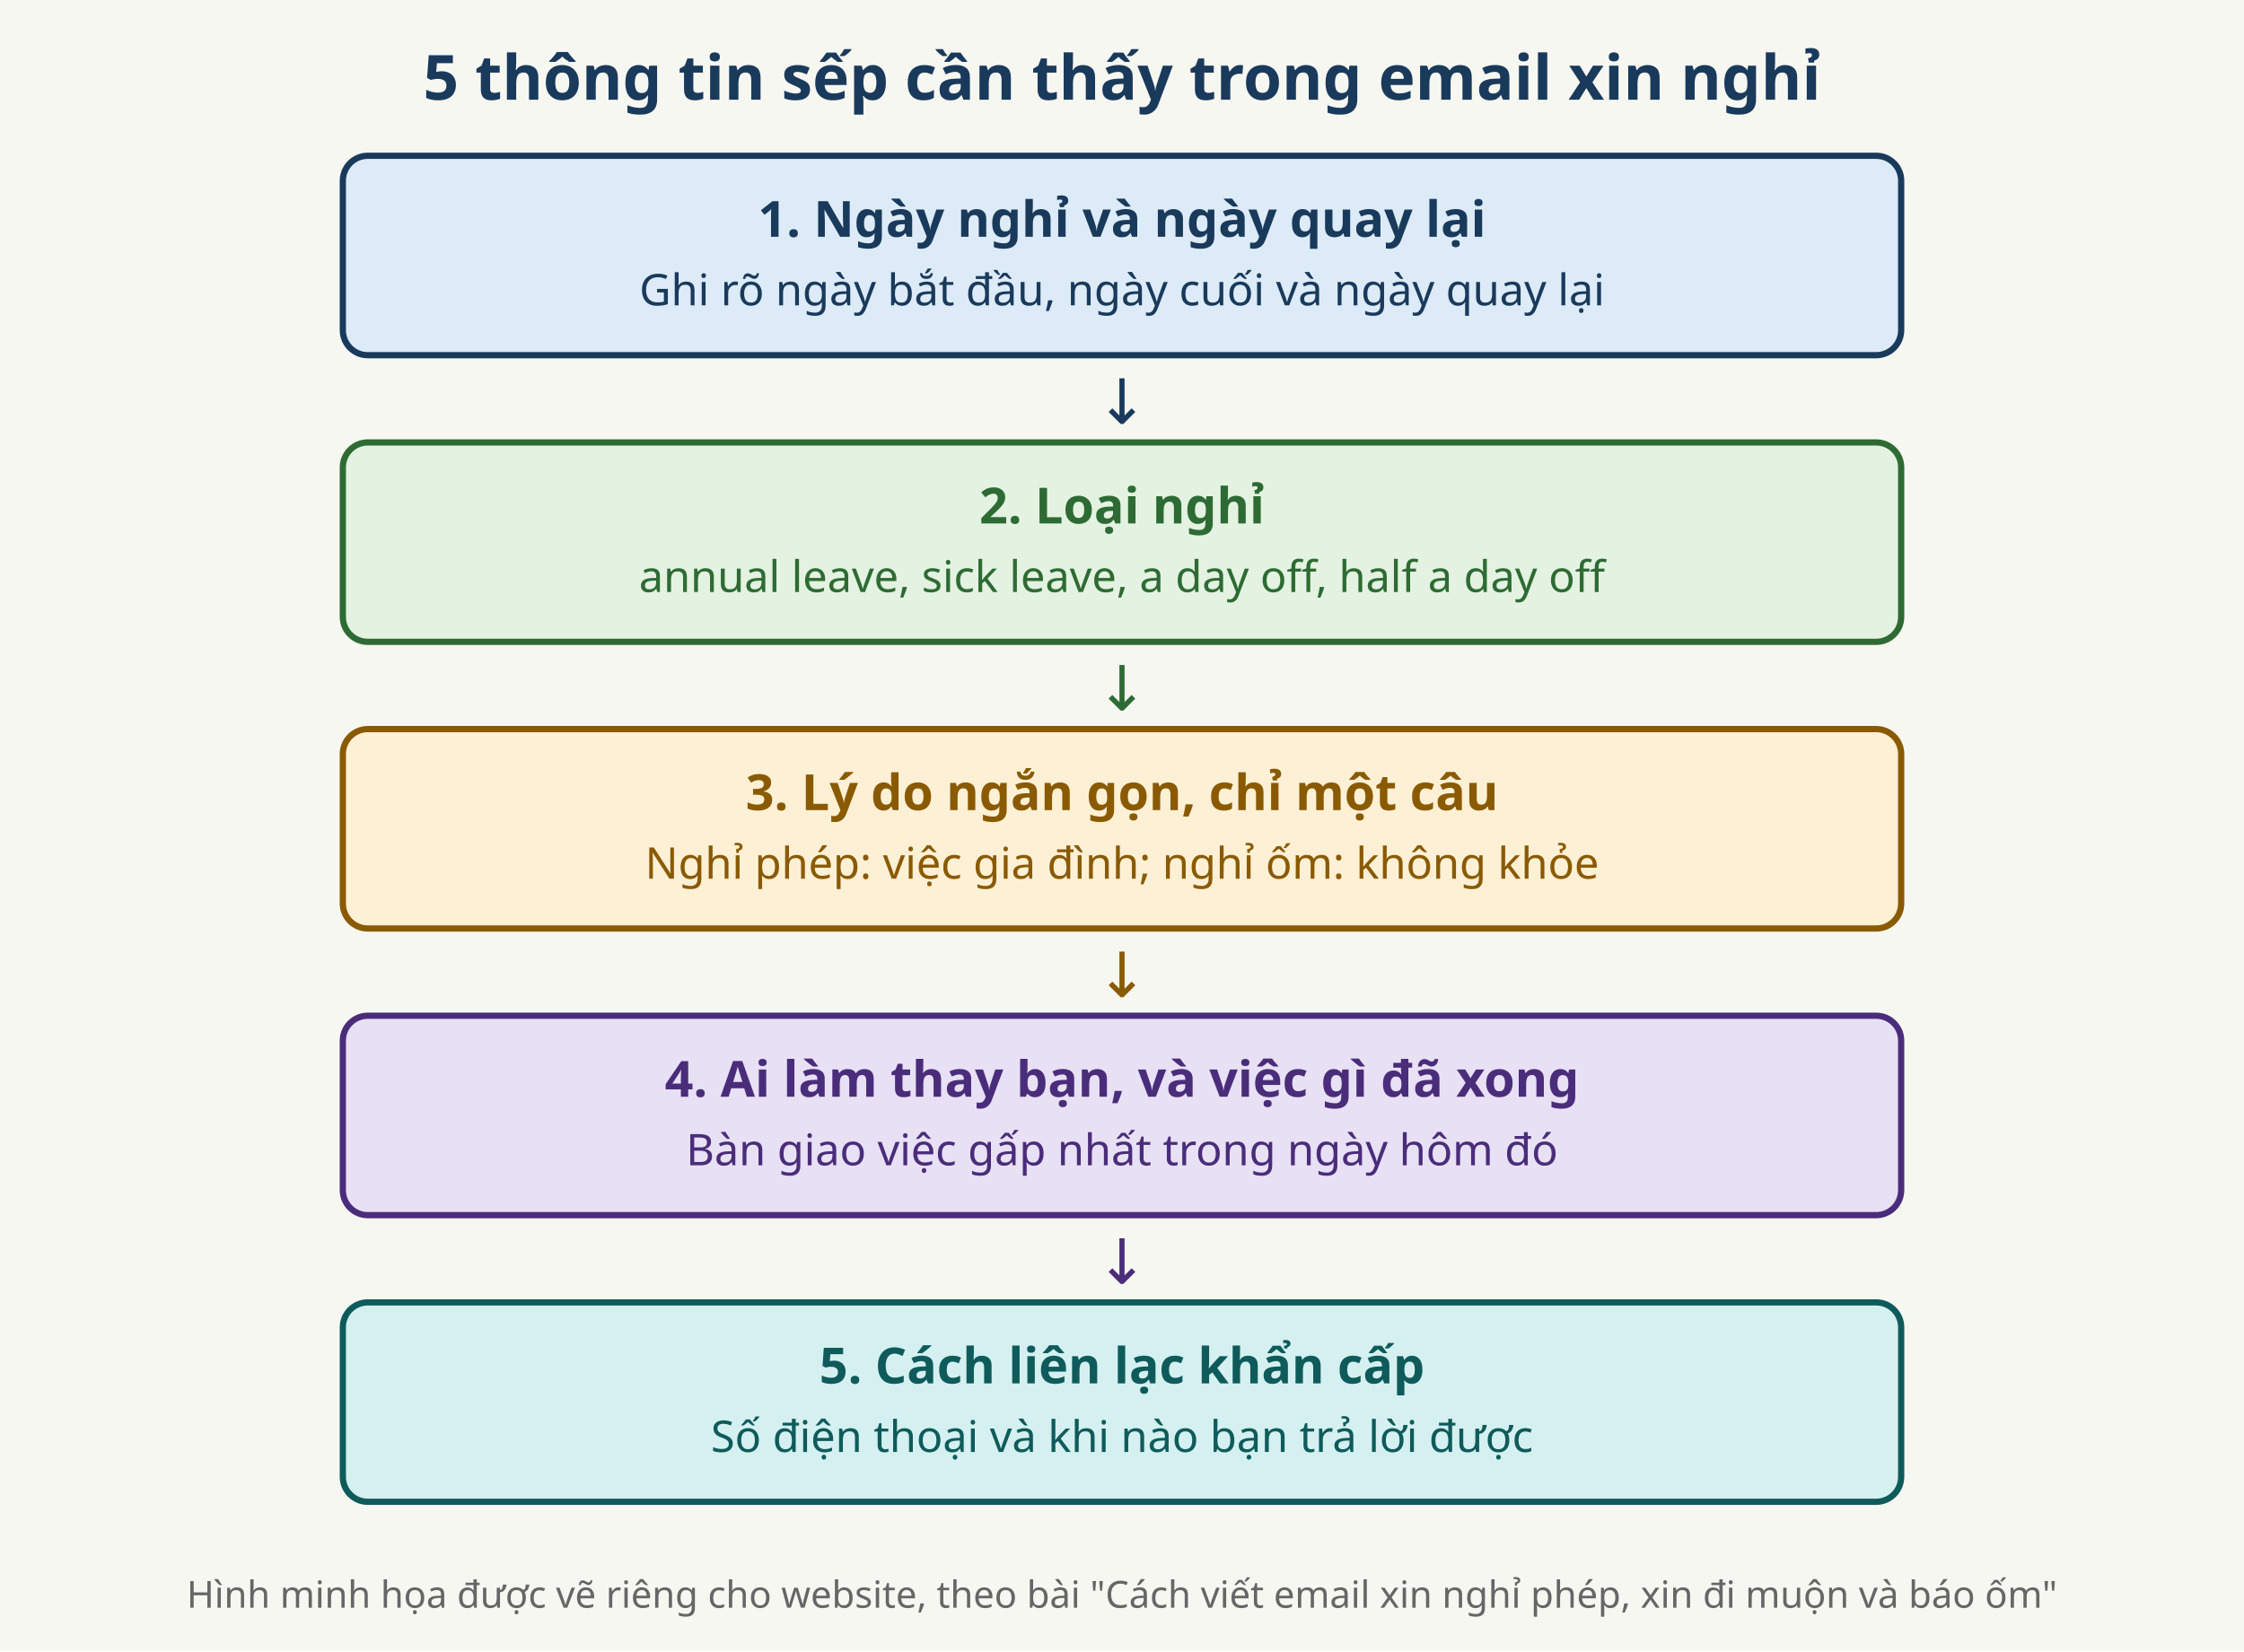
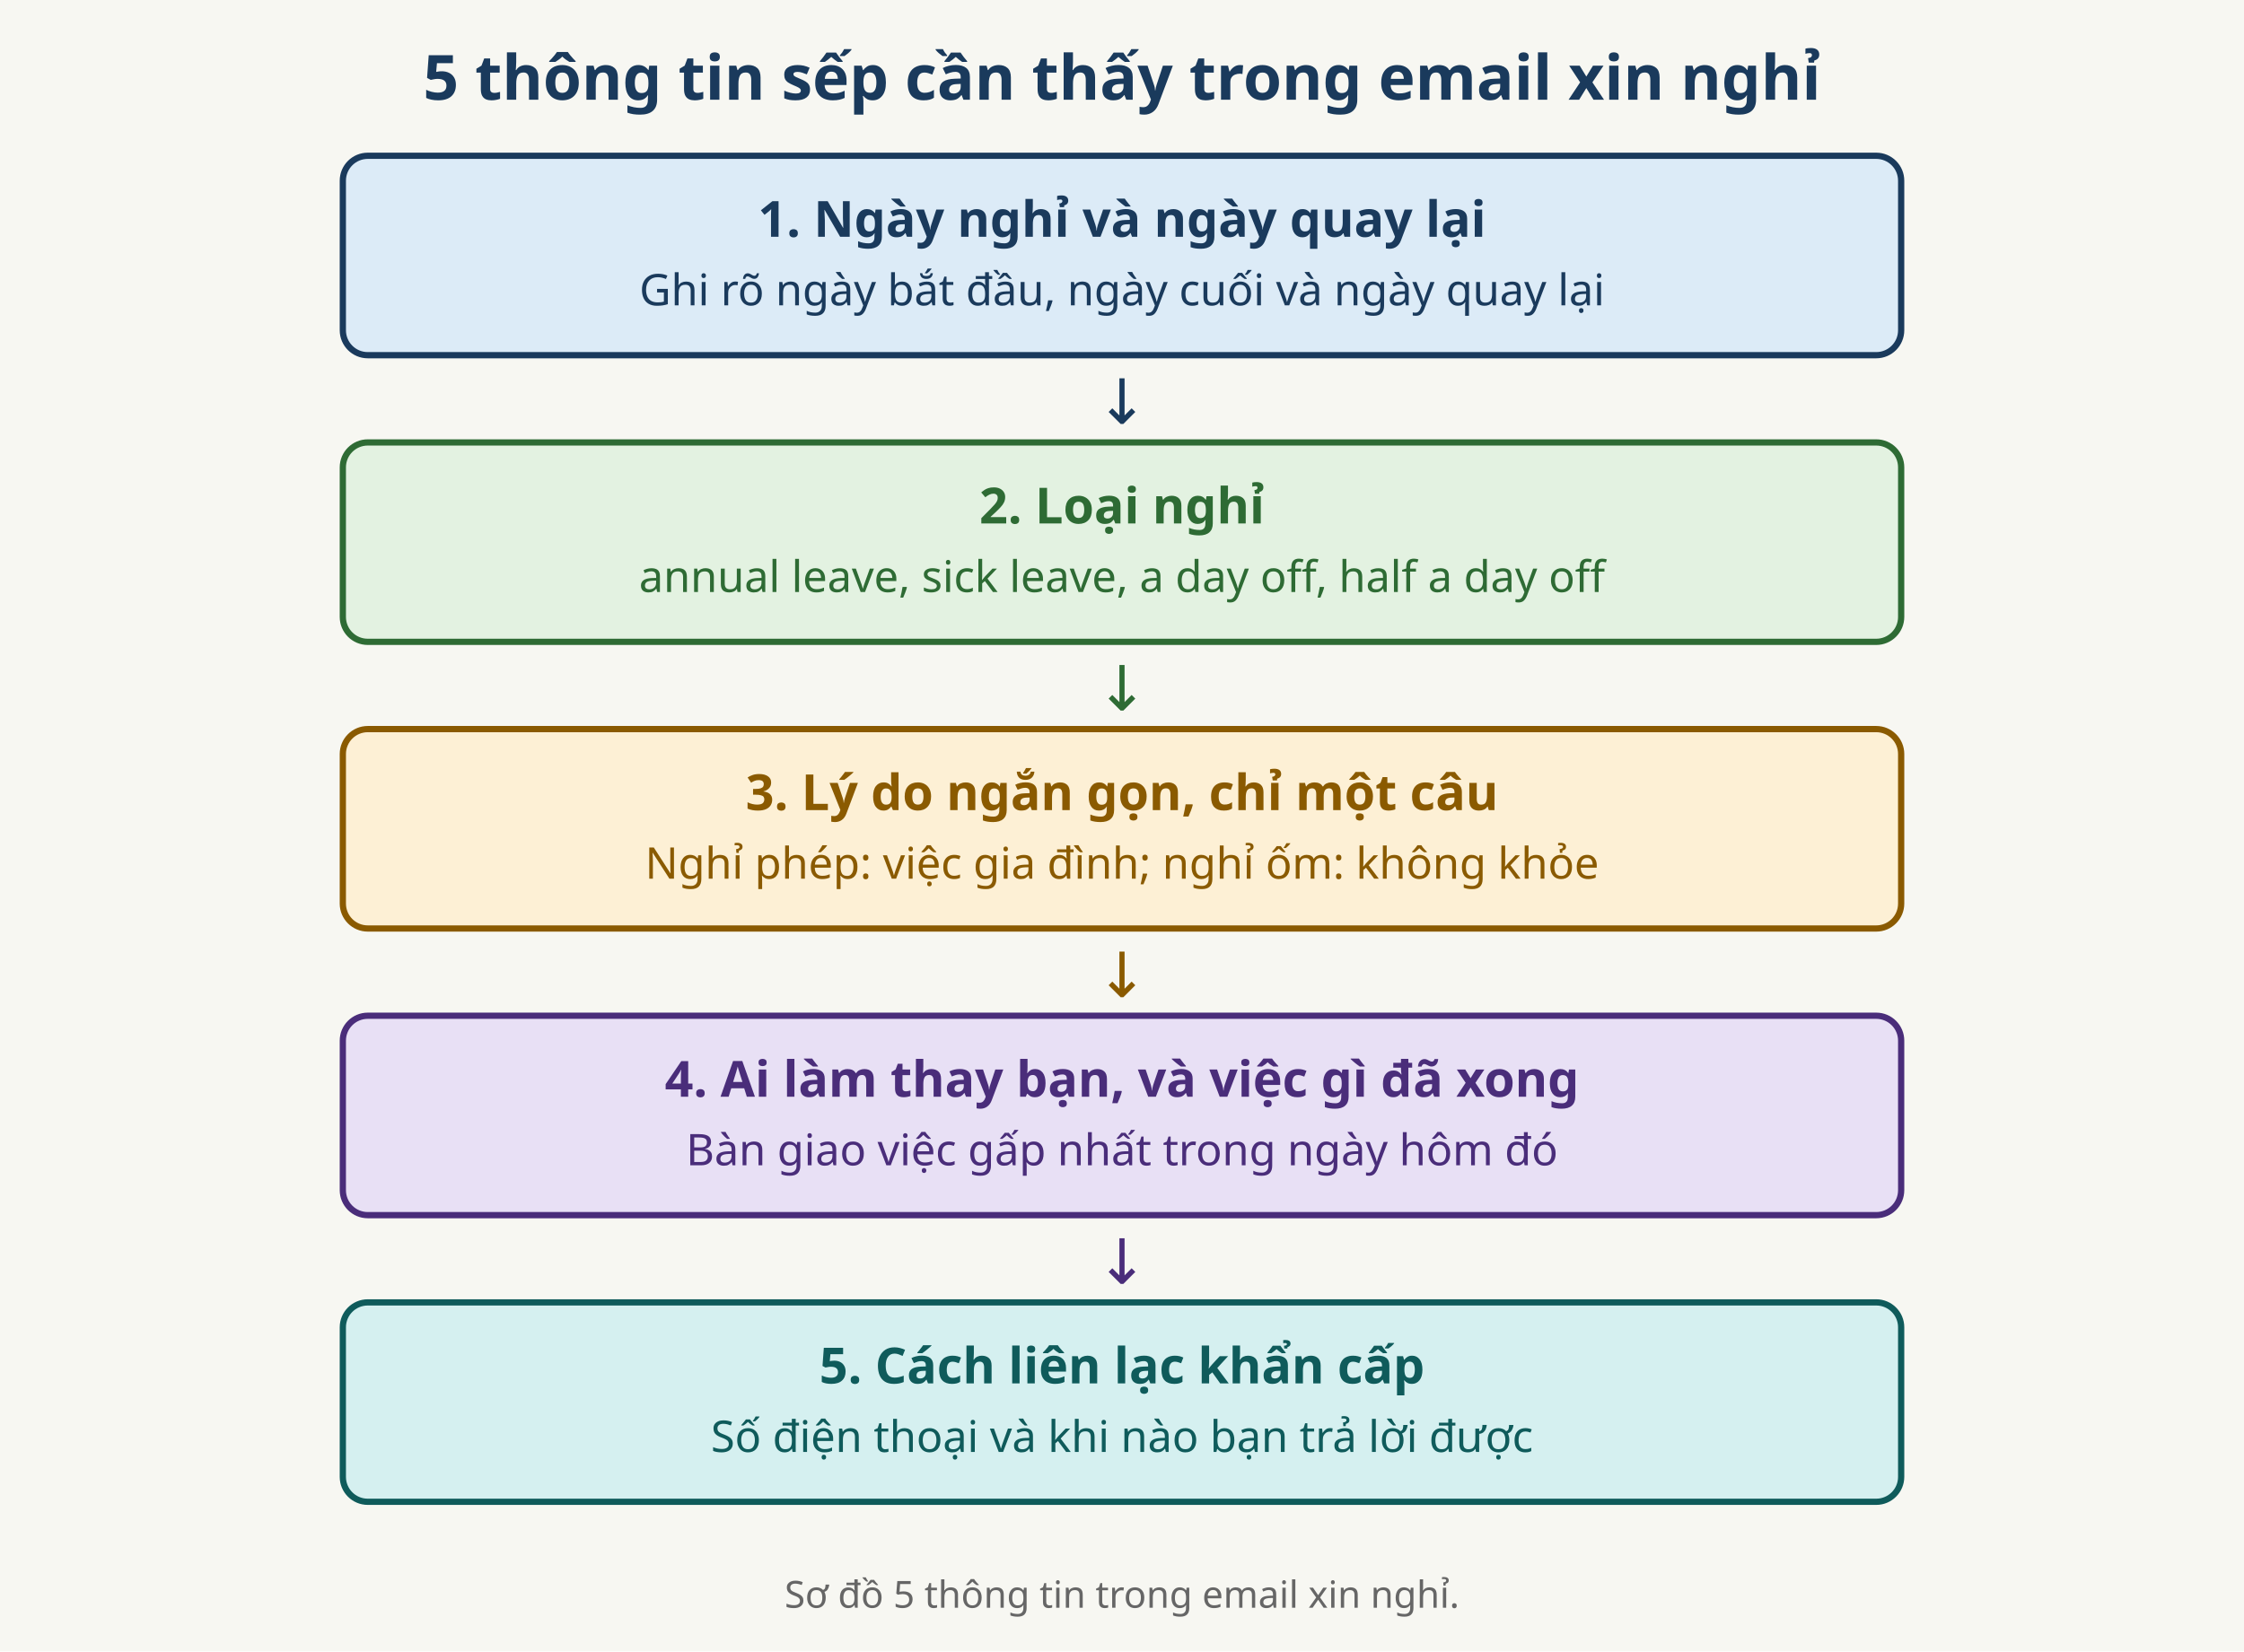
<svg xmlns="http://www.w3.org/2000/svg" width="720" height="530" viewBox="0 0 720 530" role="img" aria-labelledby="title desc">
  <rect width="720" height="530" fill="#f7f7f2" />
  <text x="360" y="32" text-anchor="middle" font-family="sans-serif" font-size="20" font-weight="bold" fill="#1a3a5c">5 thông tin sếp cần thấy trong email xin nghỉ</text>
  <g font-family="sans-serif">
    <rect x="110" y="50" width="500" height="64" rx="8" fill="#dcebf7" stroke="#1a3a5c" stroke-width="2" />
    <text x="360" y="76" text-anchor="middle" font-size="16" font-weight="bold" fill="#1a3a5c">1. Ngày nghỉ và ngày quay lại</text>
    <text x="360" y="98" text-anchor="middle" font-size="14" fill="#1a3a5c">Ghi rõ ngày bắt đầu, ngày cuối và ngày quay lại</text>
    <text x="360" y="136" text-anchor="middle" font-size="20" fill="#1a3a5c">↓</text>
    <rect x="110" y="142" width="500" height="64" rx="8" fill="#e3f2e1" stroke="#2e6b34" stroke-width="2" />
    <text x="360" y="168" text-anchor="middle" font-size="16" font-weight="bold" fill="#2e6b34">2. Loại nghỉ</text>
    <text x="360" y="190" text-anchor="middle" font-size="14" fill="#2e6b34">annual leave, sick leave, a day off, half a day off</text>
    <text x="360" y="228" text-anchor="middle" font-size="20" fill="#2e6b34">↓</text>
    <rect x="110" y="234" width="500" height="64" rx="8" fill="#fdf0d5" stroke="#8a5a00" stroke-width="2" />
    <text x="360" y="260" text-anchor="middle" font-size="16" font-weight="bold" fill="#8a5a00">3. Lý do ngắn gọn, chỉ một câu</text>
    <text x="360" y="282" text-anchor="middle" font-size="14" fill="#8a5a00">Nghỉ phép: việc gia đình; nghỉ ốm: không khỏe</text>
    <text x="360" y="320" text-anchor="middle" font-size="20" fill="#8a5a00">↓</text>
    <rect x="110" y="326" width="500" height="64" rx="8" fill="#e8e0f5" stroke="#4a2d7a" stroke-width="2" />
    <text x="360" y="352" text-anchor="middle" font-size="16" font-weight="bold" fill="#4a2d7a">4. Ai làm thay bạn, và việc gì đã xong</text>
    <text x="360" y="374" text-anchor="middle" font-size="14" fill="#4a2d7a">Bàn giao việc gấp nhất trong ngày hôm đó</text>
    <text x="360" y="412" text-anchor="middle" font-size="20" fill="#4a2d7a">↓</text>
    <rect x="110" y="418" width="500" height="64" rx="8" fill="#d5f0f0" stroke="#0f5b5b" stroke-width="2" />
    <text x="360" y="444" text-anchor="middle" font-size="16" font-weight="bold" fill="#0f5b5b">5. Cách liên lạc khẩn cấp</text>
    <text x="360" y="466" text-anchor="middle" font-size="14" fill="#0f5b5b">Số điện thoại và khi nào bạn trả lời được</text>
  </g>
-   <text x="360" y="516" text-anchor="middle" font-family="sans-serif" font-size="12" fill="#666">Hình minh họa được vẽ riêng cho website, theo bài "Cách viết email xin nghỉ phép, xin đi muộn và báo ốm"</text>
+   <text x="360" y="516" text-anchor="middle" font-family="sans-serif" font-size="12" fill="#666">Sơ đồ 5 thông tin trong email xin nghỉ.</text>
</svg>
